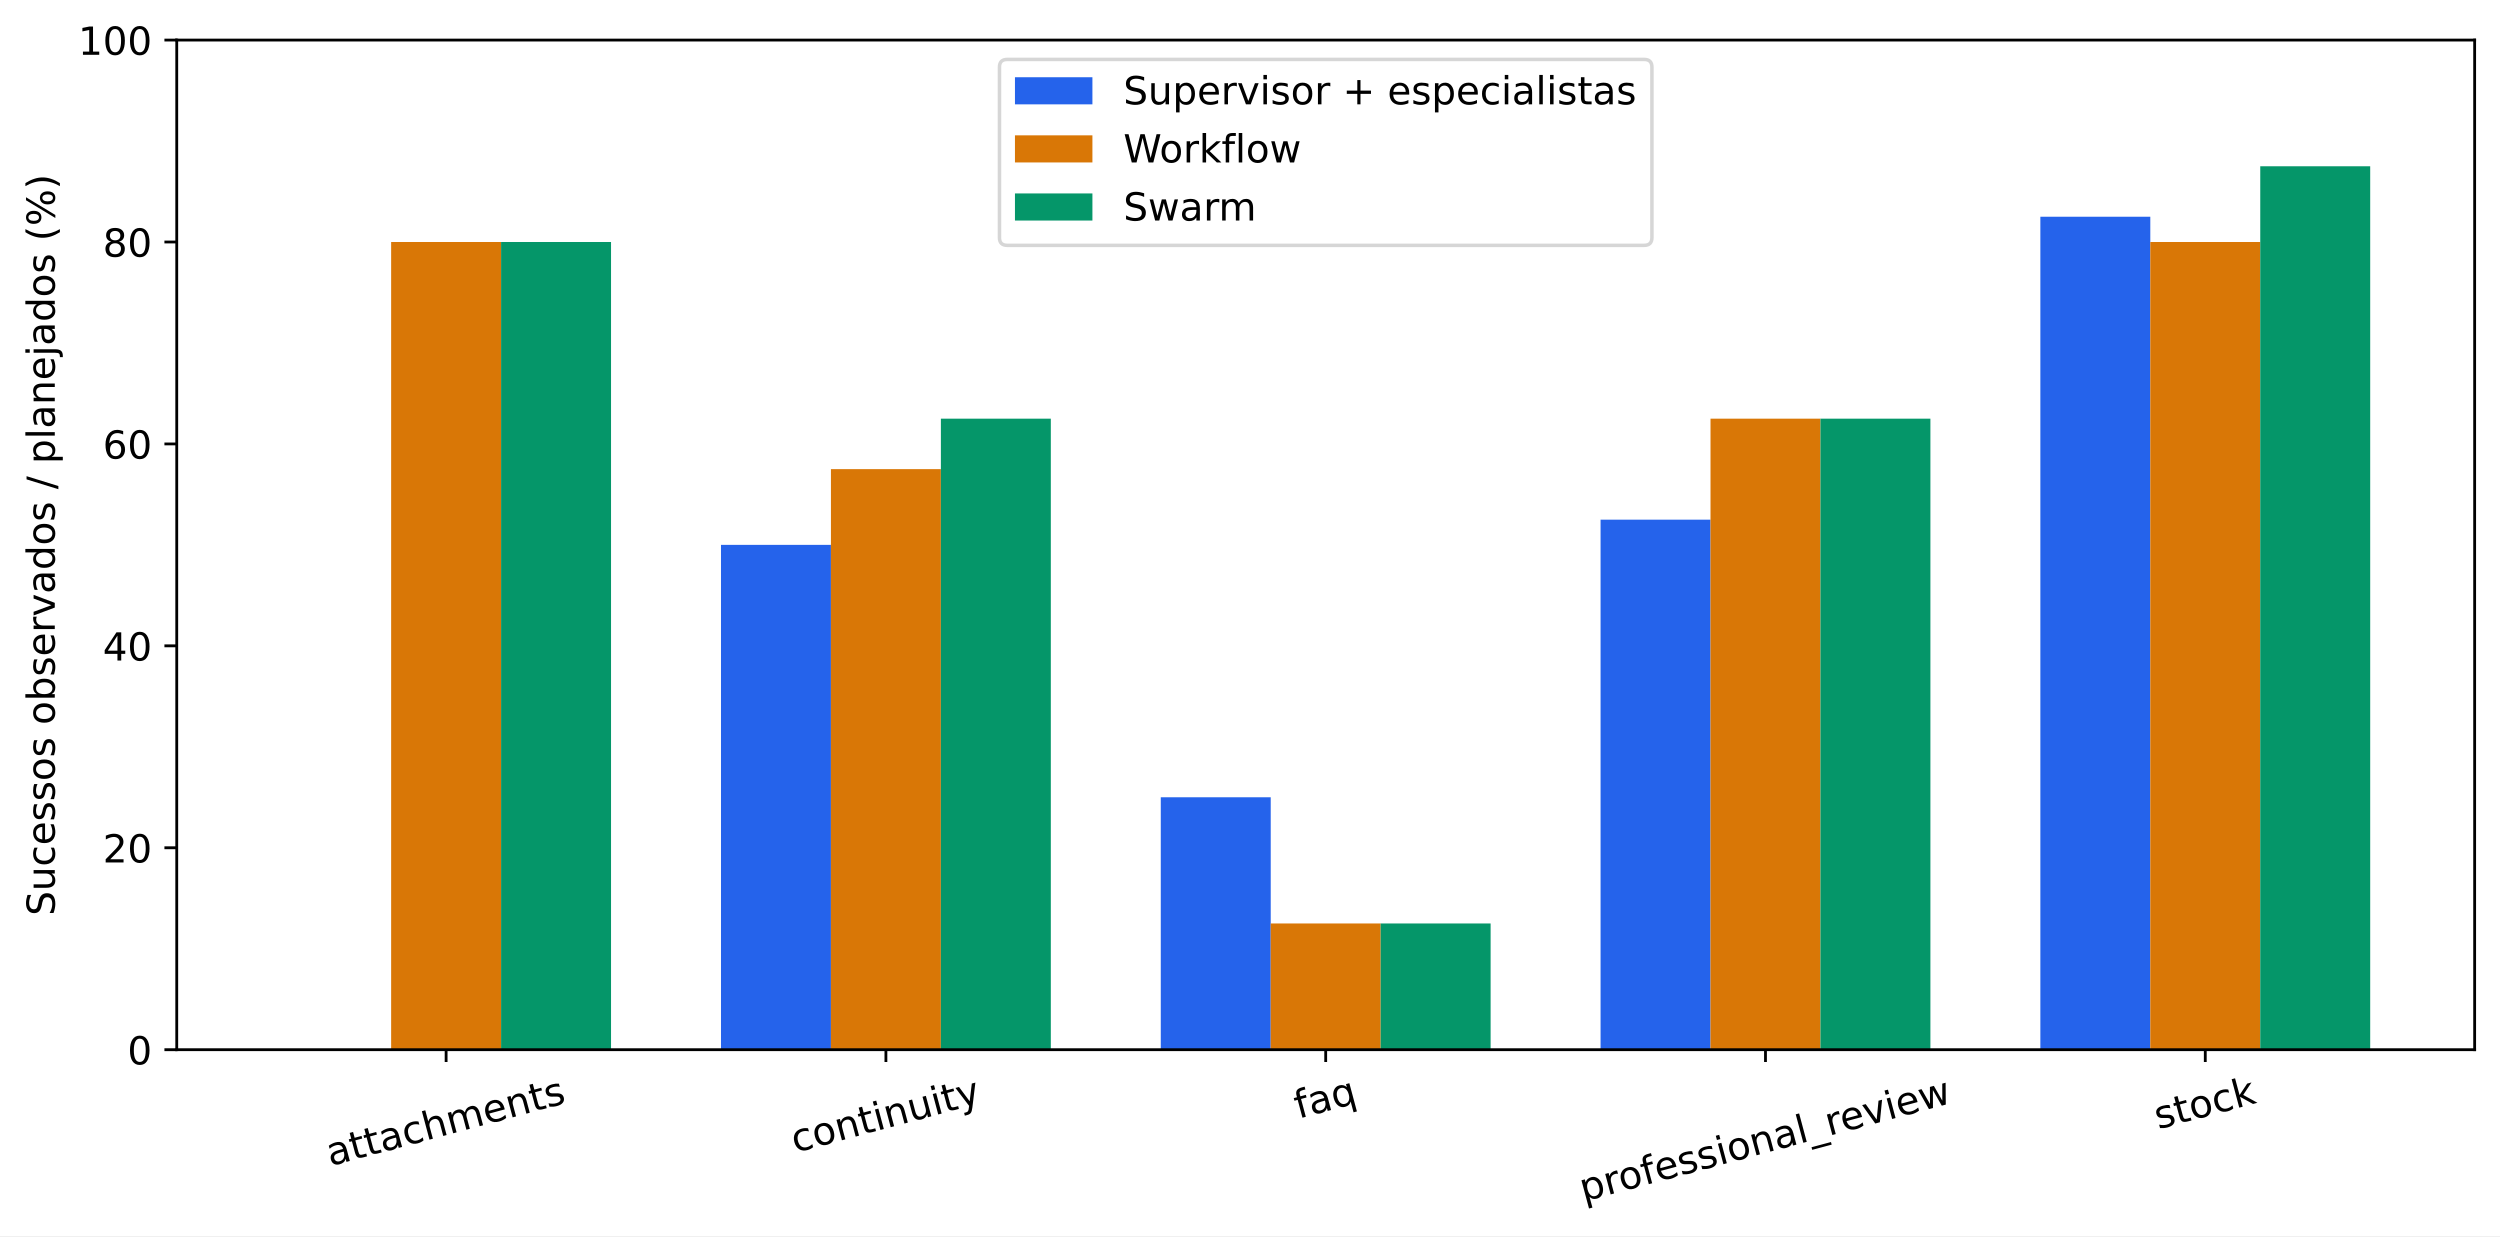
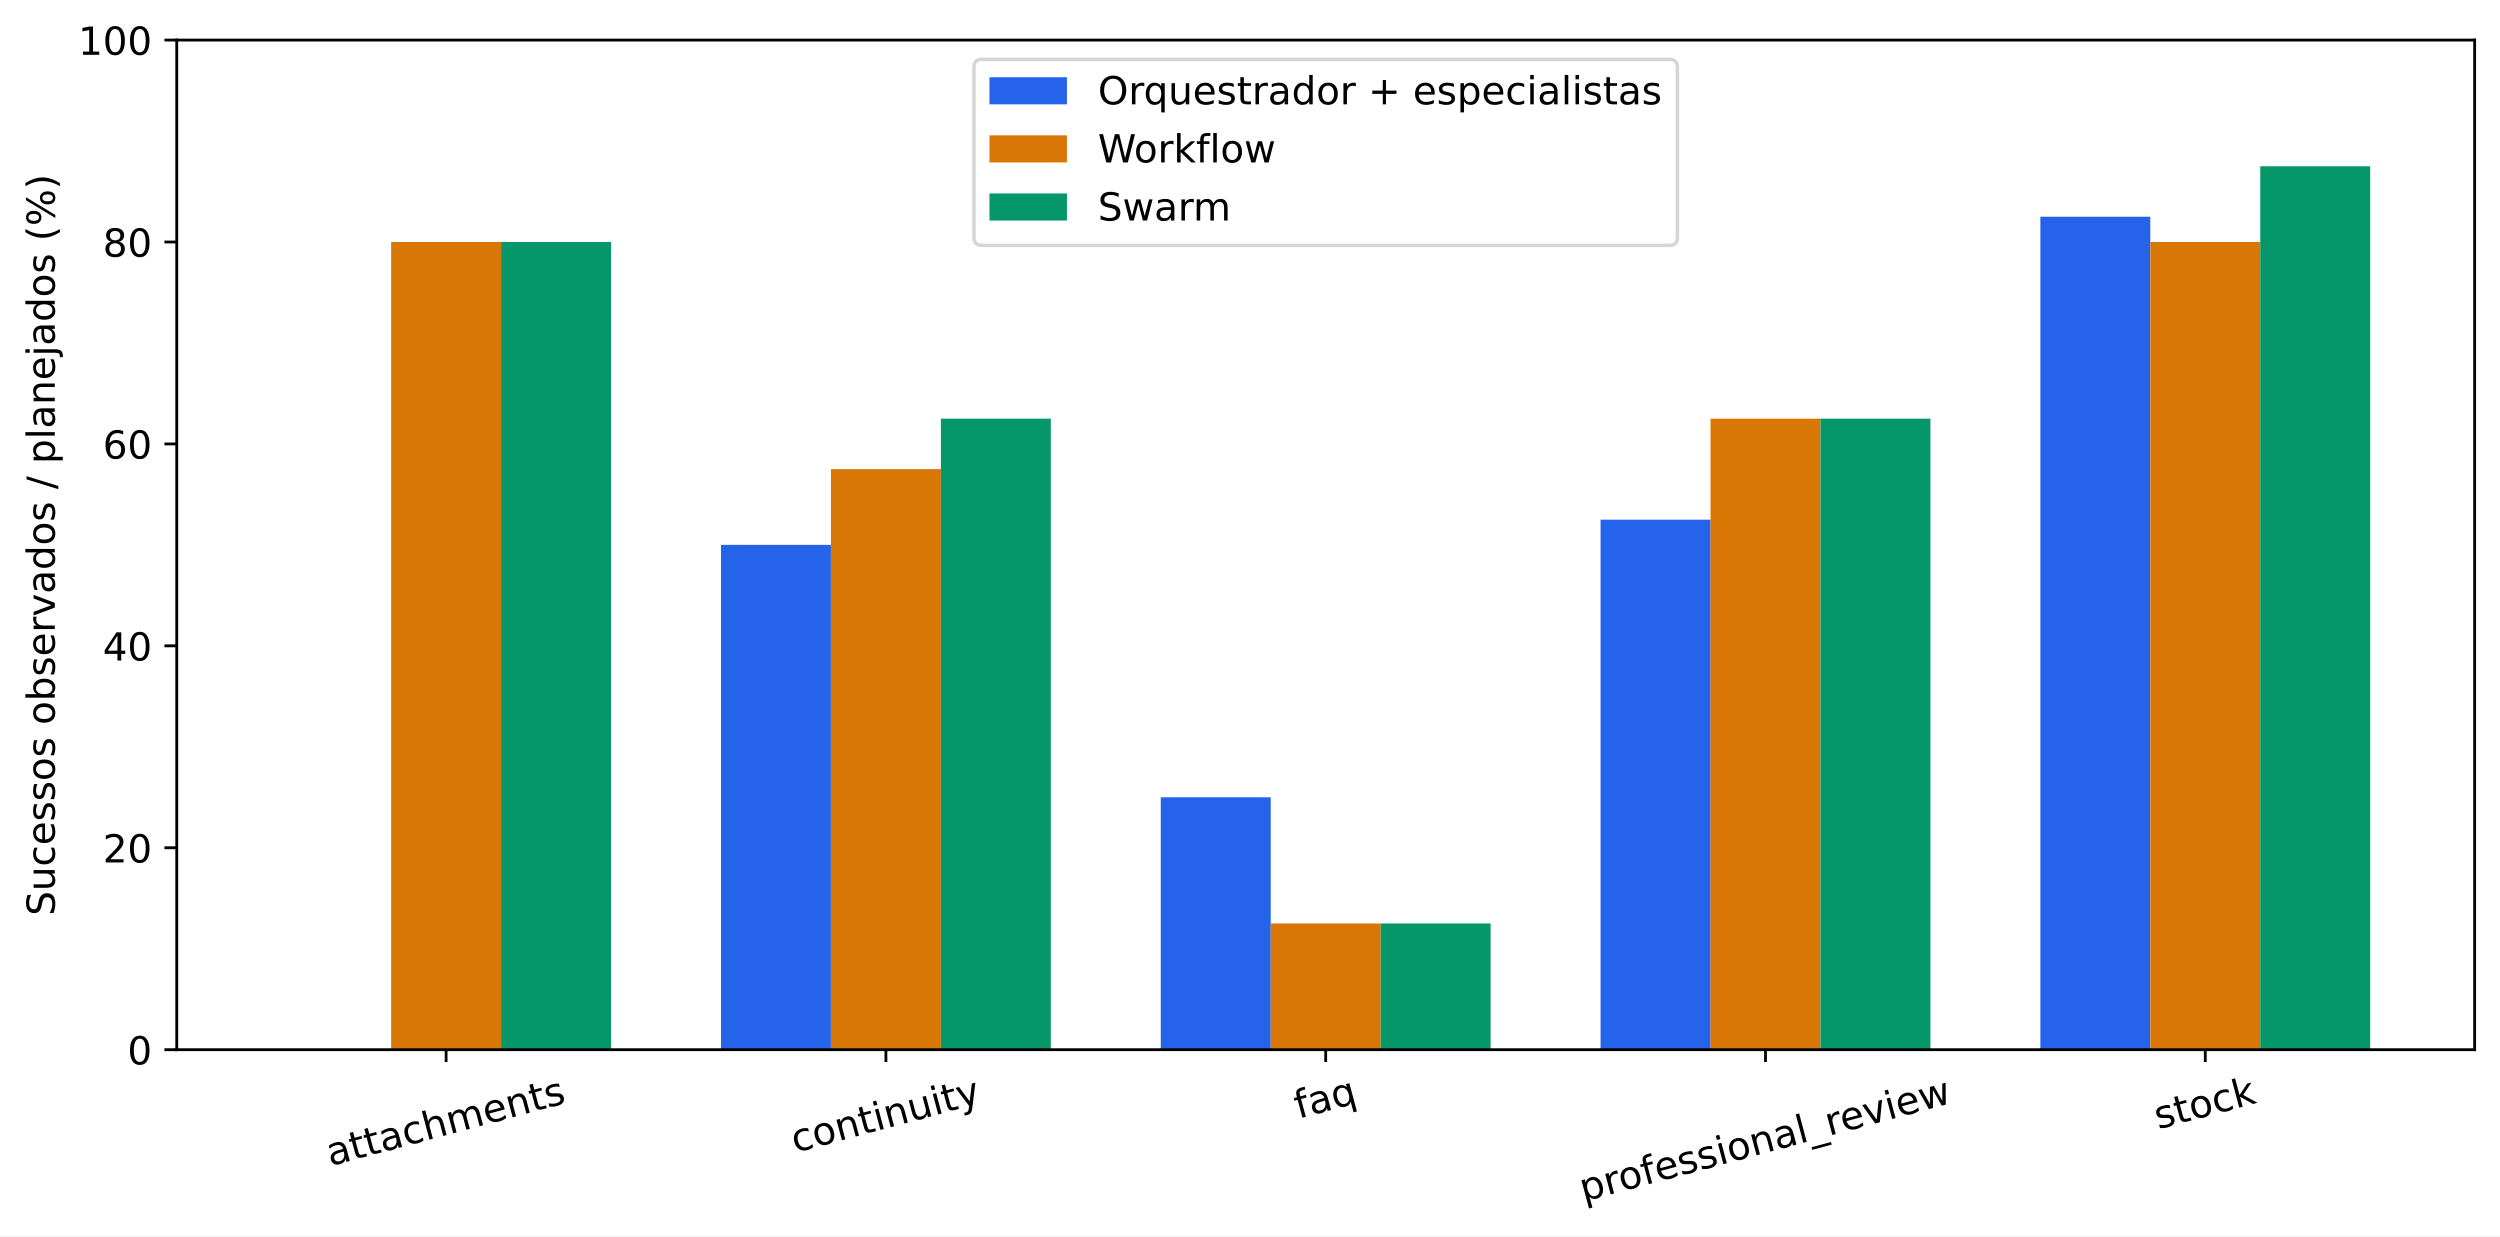
<svg xmlns="http://www.w3.org/2000/svg" xmlns:xlink="http://www.w3.org/1999/xlink" width="710.037pt" height="351.043pt" viewBox="0 0 710.037 351.043" version="1.1">
  <defs>
    <style type="text/css">*{stroke-linejoin: round; stroke-linecap: butt}</style>
  </defs>
  <g id="figure_1">
    <g id="patch_1">
      <path d="M 0 351.043  L 710.037 351.043  L 710.037 0  L 0 0  z " style="fill: #ffffff" />
    </g>
    <g id="axes_1">
      <g id="patch_2">
        <path d="M 50.197 298.128  L 702.837 298.128  L 702.837 11.379  L 50.197 11.379  z " style="fill: #ffffff" />
      </g>
      <g id="patch_3">
-         <path d="M 79.863 298.128  L 111.089 298.128  L 111.089 298.128  L 79.863 298.128  z " clip-path="url(#pd5a153cb62)" style="fill: #2563eb" />
+         <path d="M 79.863 298.128  L 111.089 298.128  L 111.089 298.128  L 79.863 298.128  z " clip-path="url(#p2a96bab289)" style="fill: #2563eb" />
      </g>
      <g id="patch_4">
-         <path d="M 204.77 298.128  L 235.997 298.128  L 235.997 154.753  L 204.77 154.753  z " clip-path="url(#pd5a153cb62)" style="fill: #2563eb" />
+         <path d="M 204.77 298.128  L 235.997 298.128  L 235.997 154.753  L 204.77 154.753  z " clip-path="url(#p2a96bab289)" style="fill: #2563eb" />
      </g>
      <g id="patch_5">
-         <path d="M 329.677 298.128  L 360.904 298.128  L 360.904 226.441  L 329.677 226.441  z " clip-path="url(#pd5a153cb62)" style="fill: #2563eb" />
+         <path d="M 329.677 298.128  L 360.904 298.128  L 360.904 226.441  L 329.677 226.441  z " clip-path="url(#p2a96bab289)" style="fill: #2563eb" />
      </g>
      <g id="patch_6">
-         <path d="M 454.584 298.128  L 485.811 298.128  L 485.811 147.585  L 454.584 147.585  z " clip-path="url(#pd5a153cb62)" style="fill: #2563eb" />
+         <path d="M 454.584 298.128  L 485.811 298.128  L 485.811 147.585  L 454.584 147.585  z " clip-path="url(#p2a96bab289)" style="fill: #2563eb" />
      </g>
      <g id="patch_7">
-         <path d="M 579.491 298.128  L 610.718 298.128  L 610.718 61.56  L 579.491 61.56  z " clip-path="url(#pd5a153cb62)" style="fill: #2563eb" />
+         <path d="M 579.491 298.128  L 610.718 298.128  L 610.718 61.56  L 579.491 61.56  z " clip-path="url(#p2a96bab289)" style="fill: #2563eb" />
      </g>
      <g id="patch_8">
-         <path d="M 111.089 298.128  L 142.316 298.128  L 142.316 68.729  L 111.089 68.729  z " clip-path="url(#pd5a153cb62)" style="fill: #d97706" />
+         <path d="M 111.089 298.128  L 142.316 298.128  L 142.316 68.729  L 111.089 68.729  z " clip-path="url(#p2a96bab289)" style="fill: #d97706" />
      </g>
      <g id="patch_9">
-         <path d="M 235.997 298.128  L 267.223 298.128  L 267.223 133.247  L 235.997 133.247  z " clip-path="url(#pd5a153cb62)" style="fill: #d97706" />
+         <path d="M 235.997 298.128  L 267.223 298.128  L 267.223 133.247  L 235.997 133.247  z " clip-path="url(#p2a96bab289)" style="fill: #d97706" />
      </g>
      <g id="patch_10">
-         <path d="M 360.904 298.128  L 392.131 298.128  L 392.131 262.284  L 360.904 262.284  z " clip-path="url(#pd5a153cb62)" style="fill: #d97706" />
+         <path d="M 360.904 298.128  L 392.131 298.128  L 392.131 262.284  L 360.904 262.284  z " clip-path="url(#p2a96bab289)" style="fill: #d97706" />
      </g>
      <g id="patch_11">
-         <path d="M 485.811 298.128  L 517.038 298.128  L 517.038 118.91  L 485.811 118.91  z " clip-path="url(#pd5a153cb62)" style="fill: #d97706" />
+         <path d="M 485.811 298.128  L 517.038 298.128  L 517.038 118.91  L 485.811 118.91  z " clip-path="url(#p2a96bab289)" style="fill: #d97706" />
      </g>
      <g id="patch_12">
-         <path d="M 610.718 298.128  L 641.945 298.128  L 641.945 68.729  L 610.718 68.729  z " clip-path="url(#pd5a153cb62)" style="fill: #d97706" />
+         <path d="M 610.718 298.128  L 641.945 298.128  L 641.945 68.729  L 610.718 68.729  z " clip-path="url(#p2a96bab289)" style="fill: #d97706" />
      </g>
      <g id="patch_13">
-         <path d="M 142.316 298.128  L 173.543 298.128  L 173.543 68.729  L 142.316 68.729  z " clip-path="url(#pd5a153cb62)" style="fill: #059669" />
+         <path d="M 142.316 298.128  L 173.543 298.128  L 173.543 68.729  L 142.316 68.729  z " clip-path="url(#p2a96bab289)" style="fill: #059669" />
      </g>
      <g id="patch_14">
-         <path d="M 267.223 298.128  L 298.45 298.128  L 298.45 118.91  L 267.223 118.91  z " clip-path="url(#pd5a153cb62)" style="fill: #059669" />
+         <path d="M 267.223 298.128  L 298.45 298.128  L 298.45 118.91  L 267.223 118.91  z " clip-path="url(#p2a96bab289)" style="fill: #059669" />
      </g>
      <g id="patch_15">
-         <path d="M 392.131 298.128  L 423.357 298.128  L 423.357 262.284  L 392.131 262.284  z " clip-path="url(#pd5a153cb62)" style="fill: #059669" />
+         <path d="M 392.131 298.128  L 423.357 298.128  L 423.357 262.284  L 392.131 262.284  z " clip-path="url(#p2a96bab289)" style="fill: #059669" />
      </g>
      <g id="patch_16">
-         <path d="M 517.038 298.128  L 548.264 298.128  L 548.264 118.91  L 517.038 118.91  z " clip-path="url(#pd5a153cb62)" style="fill: #059669" />
+         <path d="M 517.038 298.128  L 548.264 298.128  L 548.264 118.91  L 517.038 118.91  z " clip-path="url(#p2a96bab289)" style="fill: #059669" />
      </g>
      <g id="patch_17">
-         <path d="M 641.945 298.128  L 673.172 298.128  L 673.172 47.222  L 641.945 47.222  z " clip-path="url(#pd5a153cb62)" style="fill: #059669" />
+         <path d="M 641.945 298.128  L 673.172 298.128  L 673.172 47.222  L 641.945 47.222  z " clip-path="url(#p2a96bab289)" style="fill: #059669" />
      </g>
      <g id="matplotlib.axis_1">
        <g id="xtick_1">
          <g id="line2d_1">
            <defs>
-               <path id="mdfe5af4ede" d="M 0 0  L 0 3.5  " style="stroke: #000000; stroke-width: 0.8" />
+               <path id="ma80cb00baa" d="M 0 0  L 0 3.5  " style="stroke: #000000; stroke-width: 0.8" />
            </defs>
            <g>
-               <use xlink:href="#mdfe5af4ede" x="126.703" y="298.128" style="stroke: #000000; stroke-width: 0.8" />
+               <use xlink:href="#ma80cb00baa" x="126.703" y="298.128" style="stroke: #000000; stroke-width: 0.8" />
            </g>
          </g>
          <g id="text_1">
            <text style="font-size: 11px; font-family: 'DejaVu Sans', 'Bitstream Vera Sans', 'Computer Modern Sans Serif', 'Lucida Grande', 'Verdana', 'Geneva', 'Lucid', 'Arial', 'Helvetica', 'Avant Garde', sans-serif" transform="translate(93.81703 331.2213) rotate(-15)">attachments</text>
          </g>
        </g>
        <g id="xtick_2">
          <g id="line2d_2">
            <g>
-               <use xlink:href="#mdfe5af4ede" x="251.61" y="298.128" style="stroke: #000000; stroke-width: 0.8" />
+               <use xlink:href="#ma80cb00baa" x="251.61" y="298.128" style="stroke: #000000; stroke-width: 0.8" />
            </g>
          </g>
          <g id="text_2">
            <text style="font-size: 11px; font-family: 'DejaVu Sans', 'Bitstream Vera Sans', 'Computer Modern Sans Serif', 'Lucida Grande', 'Verdana', 'Geneva', 'Lucid', 'Arial', 'Helvetica', 'Avant Garde', sans-serif" transform="translate(225.8157 327.421) rotate(-15)">continuity</text>
          </g>
        </g>
        <g id="xtick_3">
          <g id="line2d_3">
            <g>
-               <use xlink:href="#mdfe5af4ede" x="376.517" y="298.128" style="stroke: #000000; stroke-width: 0.8" />
+               <use xlink:href="#ma80cb00baa" x="376.517" y="298.128" style="stroke: #000000; stroke-width: 0.8" />
            </g>
          </g>
          <g id="text_3">
            <text style="font-size: 11px; font-family: 'DejaVu Sans', 'Bitstream Vera Sans', 'Computer Modern Sans Serif', 'Lucida Grande', 'Verdana', 'Geneva', 'Lucid', 'Arial', 'Helvetica', 'Avant Garde', sans-serif" transform="translate(368.7583 317.7558) rotate(-15)">faq</text>
          </g>
        </g>
        <g id="xtick_4">
          <g id="line2d_4">
            <g>
-               <use xlink:href="#mdfe5af4ede" x="501.424" y="298.128" style="stroke: #000000; stroke-width: 0.8" />
+               <use xlink:href="#ma80cb00baa" x="501.424" y="298.128" style="stroke: #000000; stroke-width: 0.8" />
            </g>
          </g>
          <g id="text_4">
            <text style="font-size: 11px; font-family: 'DejaVu Sans', 'Bitstream Vera Sans', 'Computer Modern Sans Serif', 'Lucida Grande', 'Verdana', 'Geneva', 'Lucid', 'Arial', 'Helvetica', 'Avant Garde', sans-serif" transform="translate(449.7486 341.2908) rotate(-15)">professional_review</text>
          </g>
        </g>
        <g id="xtick_5">
          <g id="line2d_5">
            <g>
-               <use xlink:href="#mdfe5af4ede" x="626.331" y="298.128" style="stroke: #000000; stroke-width: 0.8" />
+               <use xlink:href="#ma80cb00baa" x="626.331" y="298.128" style="stroke: #000000; stroke-width: 0.8" />
            </g>
          </g>
          <g id="text_5">
            <text style="font-size: 11px; font-family: 'DejaVu Sans', 'Bitstream Vera Sans', 'Computer Modern Sans Serif', 'Lucida Grande', 'Verdana', 'Geneva', 'Lucid', 'Arial', 'Helvetica', 'Avant Garde', sans-serif" transform="translate(612.9728 320.7568) rotate(-15)">stock</text>
          </g>
        </g>
      </g>
      <g id="matplotlib.axis_2">
        <g id="ytick_1">
          <g id="line2d_6">
            <defs>
-               <path id="m3fb104ed04" d="M 0 0  L -3.5 0  " style="stroke: #000000; stroke-width: 0.8" />
+               <path id="ma9b4814645" d="M 0 0  L -3.5 0  " style="stroke: #000000; stroke-width: 0.8" />
            </defs>
            <g>
-               <use xlink:href="#m3fb104ed04" x="50.197" y="298.128" style="stroke: #000000; stroke-width: 0.8" />
+               <use xlink:href="#ma9b4814645" x="50.197" y="298.128" style="stroke: #000000; stroke-width: 0.8" />
            </g>
          </g>
          <g id="text_6">
            <text style="font-size: 11px; font-family: 'DejaVu Sans', 'Bitstream Vera Sans', 'Computer Modern Sans Serif', 'Lucida Grande', 'Verdana', 'Geneva', 'Lucid', 'Arial', 'Helvetica', 'Avant Garde', sans-serif; text-anchor: end" x="43.197" y="302.307" transform="rotate(-0 43.19711 302.3067)">0</text>
          </g>
        </g>
        <g id="ytick_2">
          <g id="line2d_7">
            <g>
-               <use xlink:href="#m3fb104ed04" x="50.197" y="240.778" style="stroke: #000000; stroke-width: 0.8" />
+               <use xlink:href="#ma9b4814645" x="50.197" y="240.778" style="stroke: #000000; stroke-width: 0.8" />
            </g>
          </g>
          <g id="text_7">
            <text style="font-size: 11px; font-family: 'DejaVu Sans', 'Bitstream Vera Sans', 'Computer Modern Sans Serif', 'Lucida Grande', 'Verdana', 'Geneva', 'Lucid', 'Arial', 'Helvetica', 'Avant Garde', sans-serif; text-anchor: end" x="43.197" y="244.957" transform="rotate(-0 43.19711 244.9569)">20</text>
          </g>
        </g>
        <g id="ytick_3">
          <g id="line2d_8">
            <g>
-               <use xlink:href="#m3fb104ed04" x="50.197" y="183.428" style="stroke: #000000; stroke-width: 0.8" />
+               <use xlink:href="#ma9b4814645" x="50.197" y="183.428" style="stroke: #000000; stroke-width: 0.8" />
            </g>
          </g>
          <g id="text_8">
            <text style="font-size: 11px; font-family: 'DejaVu Sans', 'Bitstream Vera Sans', 'Computer Modern Sans Serif', 'Lucida Grande', 'Verdana', 'Geneva', 'Lucid', 'Arial', 'Helvetica', 'Avant Garde', sans-serif; text-anchor: end" x="43.197" y="187.607" transform="rotate(-0 43.19711 187.607)">40</text>
          </g>
        </g>
        <g id="ytick_4">
          <g id="line2d_9">
            <g>
-               <use xlink:href="#m3fb104ed04" x="50.197" y="126.078" style="stroke: #000000; stroke-width: 0.8" />
+               <use xlink:href="#ma9b4814645" x="50.197" y="126.078" style="stroke: #000000; stroke-width: 0.8" />
            </g>
          </g>
          <g id="text_9">
            <text style="font-size: 11px; font-family: 'DejaVu Sans', 'Bitstream Vera Sans', 'Computer Modern Sans Serif', 'Lucida Grande', 'Verdana', 'Geneva', 'Lucid', 'Arial', 'Helvetica', 'Avant Garde', sans-serif; text-anchor: end" x="43.197" y="130.257" transform="rotate(-0 43.19711 130.2571)">60</text>
          </g>
        </g>
        <g id="ytick_5">
          <g id="line2d_10">
            <g>
-               <use xlink:href="#m3fb104ed04" x="50.197" y="68.729" style="stroke: #000000; stroke-width: 0.8" />
+               <use xlink:href="#ma9b4814645" x="50.197" y="68.729" style="stroke: #000000; stroke-width: 0.8" />
            </g>
          </g>
          <g id="text_10">
            <text style="font-size: 11px; font-family: 'DejaVu Sans', 'Bitstream Vera Sans', 'Computer Modern Sans Serif', 'Lucida Grande', 'Verdana', 'Geneva', 'Lucid', 'Arial', 'Helvetica', 'Avant Garde', sans-serif; text-anchor: end" x="43.197" y="72.907" transform="rotate(-0 43.19711 72.90728)">80</text>
          </g>
        </g>
        <g id="ytick_6">
          <g id="line2d_11">
            <g>
-               <use xlink:href="#m3fb104ed04" x="50.197" y="11.379" style="stroke: #000000; stroke-width: 0.8" />
+               <use xlink:href="#ma9b4814645" x="50.197" y="11.379" style="stroke: #000000; stroke-width: 0.8" />
            </g>
          </g>
          <g id="text_11">
            <text style="font-size: 11px; font-family: 'DejaVu Sans', 'Bitstream Vera Sans', 'Computer Modern Sans Serif', 'Lucida Grande', 'Verdana', 'Geneva', 'Lucid', 'Arial', 'Helvetica', 'Avant Garde', sans-serif; text-anchor: end" x="43.197" y="15.557" transform="rotate(-0 43.19711 15.55742)">100</text>
          </g>
        </g>
        <g id="text_12">
          <text style="font-size: 11px; font-family: 'DejaVu Sans', 'Bitstream Vera Sans', 'Computer Modern Sans Serif', 'Lucida Grande', 'Verdana', 'Geneva', 'Lucid', 'Arial', 'Helvetica', 'Avant Garde', sans-serif; text-anchor: middle" x="15.558" y="154.753" transform="rotate(-90 15.55828 154.7534)">Sucessos observados / planejados (%)</text>
        </g>
      </g>
      <g id="patch_18">
        <path d="M 50.197 298.128  L 50.197 11.379  " style="fill: none; stroke: #000000; stroke-width: 0.8; stroke-linejoin: miter; stroke-linecap: square" />
      </g>
      <g id="patch_19">
        <path d="M 702.837 298.128  L 702.837 11.379  " style="fill: none; stroke: #000000; stroke-width: 0.8; stroke-linejoin: miter; stroke-linecap: square" />
      </g>
      <g id="patch_20">
        <path d="M 50.197 298.128  L 702.837 298.128  " style="fill: none; stroke: #000000; stroke-width: 0.8; stroke-linejoin: miter; stroke-linecap: square" />
      </g>
      <g id="patch_21">
        <path d="M 50.197 11.379  L 702.837 11.379  " style="fill: none; stroke: #000000; stroke-width: 0.8; stroke-linejoin: miter; stroke-linecap: square" />
      </g>
      <g id="legend_1">
        <g id="patch_22">
-           <path d="M 286.063 69.681  L 466.971 69.681  Q 469.171 69.681 469.171 67.481  L 469.171 19.079  Q 469.171 16.879 466.971 16.879  L 286.063 16.879  Q 283.863 16.879 283.863 19.079  L 283.863 67.481  Q 283.863 69.681 286.063 69.681  z " style="fill: #ffffff; opacity: 0.8; stroke: #cccccc; stroke-linejoin: miter" />
+           <path d="M 278.825 69.681  L 474.209 69.681  Q 476.409 69.681 476.409 67.481  L 476.409 19.079  Q 476.409 16.879 474.209 16.879  L 278.825 16.879  Q 276.625 16.879 276.625 19.079  L 276.625 67.481  Q 276.625 69.681 278.825 69.681  z " style="fill: #ffffff; opacity: 0.8; stroke: #cccccc; stroke-linejoin: miter" />
        </g>
        <g id="patch_23">
-           <path d="M 288.263 29.637  L 310.263 29.637  L 310.263 21.937  L 288.263 21.937  z " style="fill: #2563eb" />
+           <path d="M 281.025 29.637  L 303.025 29.637  L 303.025 21.937  L 281.025 21.937  z " style="fill: #2563eb" />
        </g>
        <g id="text_13">
-           <text style="font-size: 11px; font-family: 'DejaVu Sans', 'Bitstream Vera Sans', 'Computer Modern Sans Serif', 'Lucida Grande', 'Verdana', 'Geneva', 'Lucid', 'Arial', 'Helvetica', 'Avant Garde', sans-serif; text-anchor: start" x="319.063" y="29.637" transform="rotate(-0 319.0627 29.63699)">Supervisor + especialistas</text>
+           <text style="font-size: 11px; font-family: 'DejaVu Sans', 'Bitstream Vera Sans', 'Computer Modern Sans Serif', 'Lucida Grande', 'Verdana', 'Geneva', 'Lucid', 'Arial', 'Helvetica', 'Avant Garde', sans-serif; text-anchor: start" x="311.825" y="29.637" transform="rotate(-0 311.8251 29.63699)">Orquestrador + especialistas</text>
        </g>
        <g id="patch_24">
-           <path d="M 288.263 46.138  L 310.263 46.138  L 310.263 38.438  L 288.263 38.438  z " style="fill: #d97706" />
+           <path d="M 281.025 46.138  L 303.025 46.138  L 303.025 38.438  L 281.025 38.438  z " style="fill: #d97706" />
        </g>
        <g id="text_14">
-           <text style="font-size: 11px; font-family: 'DejaVu Sans', 'Bitstream Vera Sans', 'Computer Modern Sans Serif', 'Lucida Grande', 'Verdana', 'Geneva', 'Lucid', 'Arial', 'Helvetica', 'Avant Garde', sans-serif; text-anchor: start" x="319.063" y="46.138" transform="rotate(-0 319.0627 46.13785)">Workflow</text>
+           <text style="font-size: 11px; font-family: 'DejaVu Sans', 'Bitstream Vera Sans', 'Computer Modern Sans Serif', 'Lucida Grande', 'Verdana', 'Geneva', 'Lucid', 'Arial', 'Helvetica', 'Avant Garde', sans-serif; text-anchor: start" x="311.825" y="46.138" transform="rotate(-0 311.8251 46.13785)">Workflow</text>
        </g>
        <g id="patch_25">
-           <path d="M 288.263 62.639  L 310.263 62.639  L 310.263 54.939  L 288.263 54.939  z " style="fill: #059669" />
+           <path d="M 281.025 62.639  L 303.025 62.639  L 303.025 54.939  L 281.025 54.939  z " style="fill: #059669" />
        </g>
        <g id="text_15">
-           <text style="font-size: 11px; font-family: 'DejaVu Sans', 'Bitstream Vera Sans', 'Computer Modern Sans Serif', 'Lucida Grande', 'Verdana', 'Geneva', 'Lucid', 'Arial', 'Helvetica', 'Avant Garde', sans-serif; text-anchor: start" x="319.063" y="62.639" transform="rotate(-0 319.0627 62.63871)">Swarm</text>
+           <text style="font-size: 11px; font-family: 'DejaVu Sans', 'Bitstream Vera Sans', 'Computer Modern Sans Serif', 'Lucida Grande', 'Verdana', 'Geneva', 'Lucid', 'Arial', 'Helvetica', 'Avant Garde', sans-serif; text-anchor: start" x="311.825" y="62.639" transform="rotate(-0 311.8251 62.63871)">Swarm</text>
        </g>
      </g>
    </g>
  </g>
  <defs>
-     <clipPath id="pd5a153cb62">
+     <clipPath id="p2a96bab289">
      <rect x="50.197" y="11.379" width="652.64" height="286.749" />
    </clipPath>
  </defs>
</svg>
